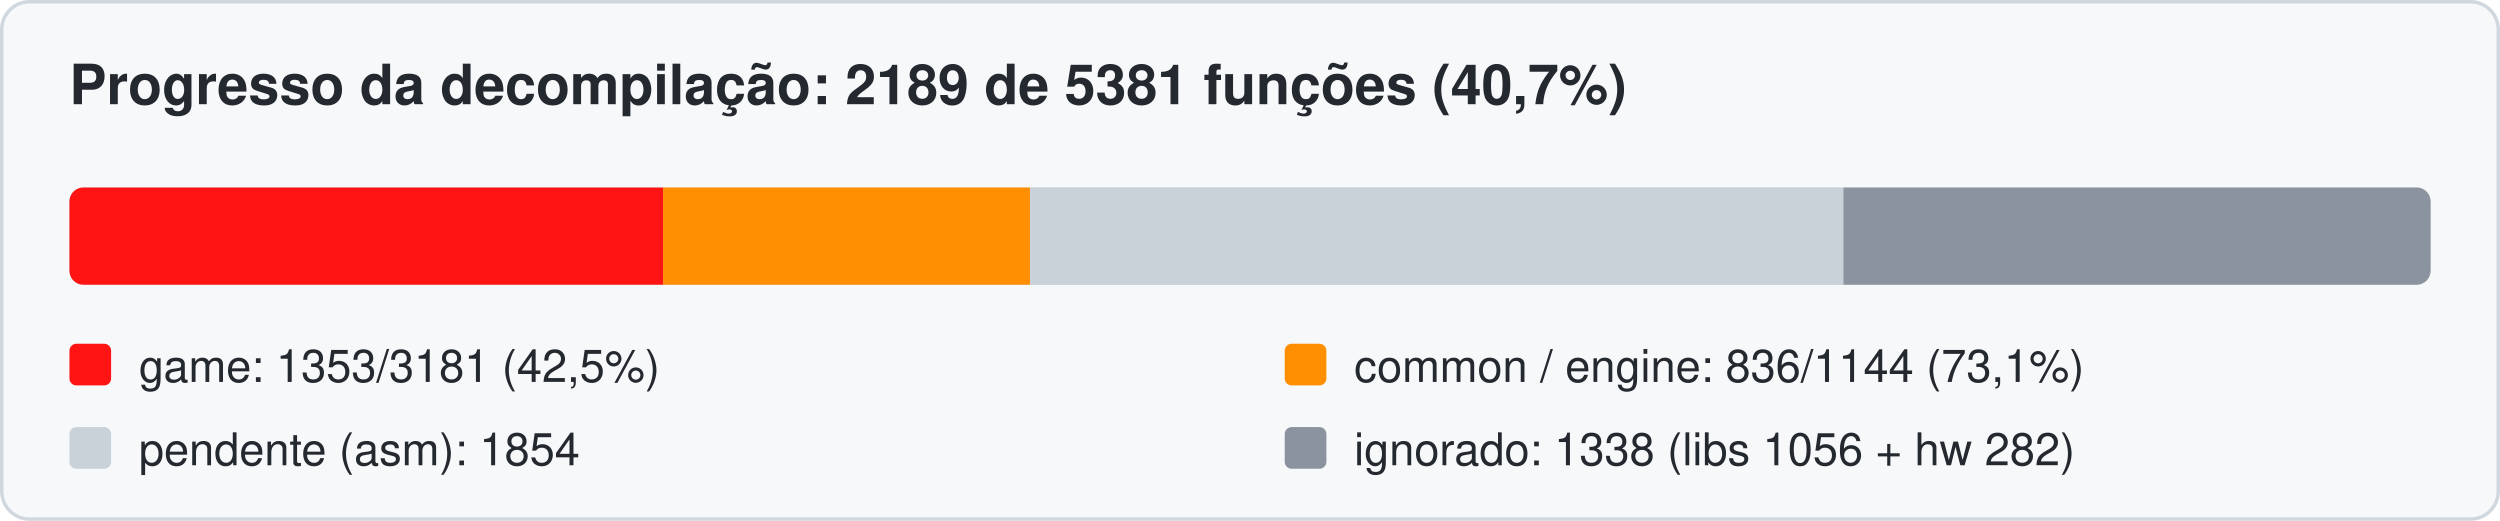
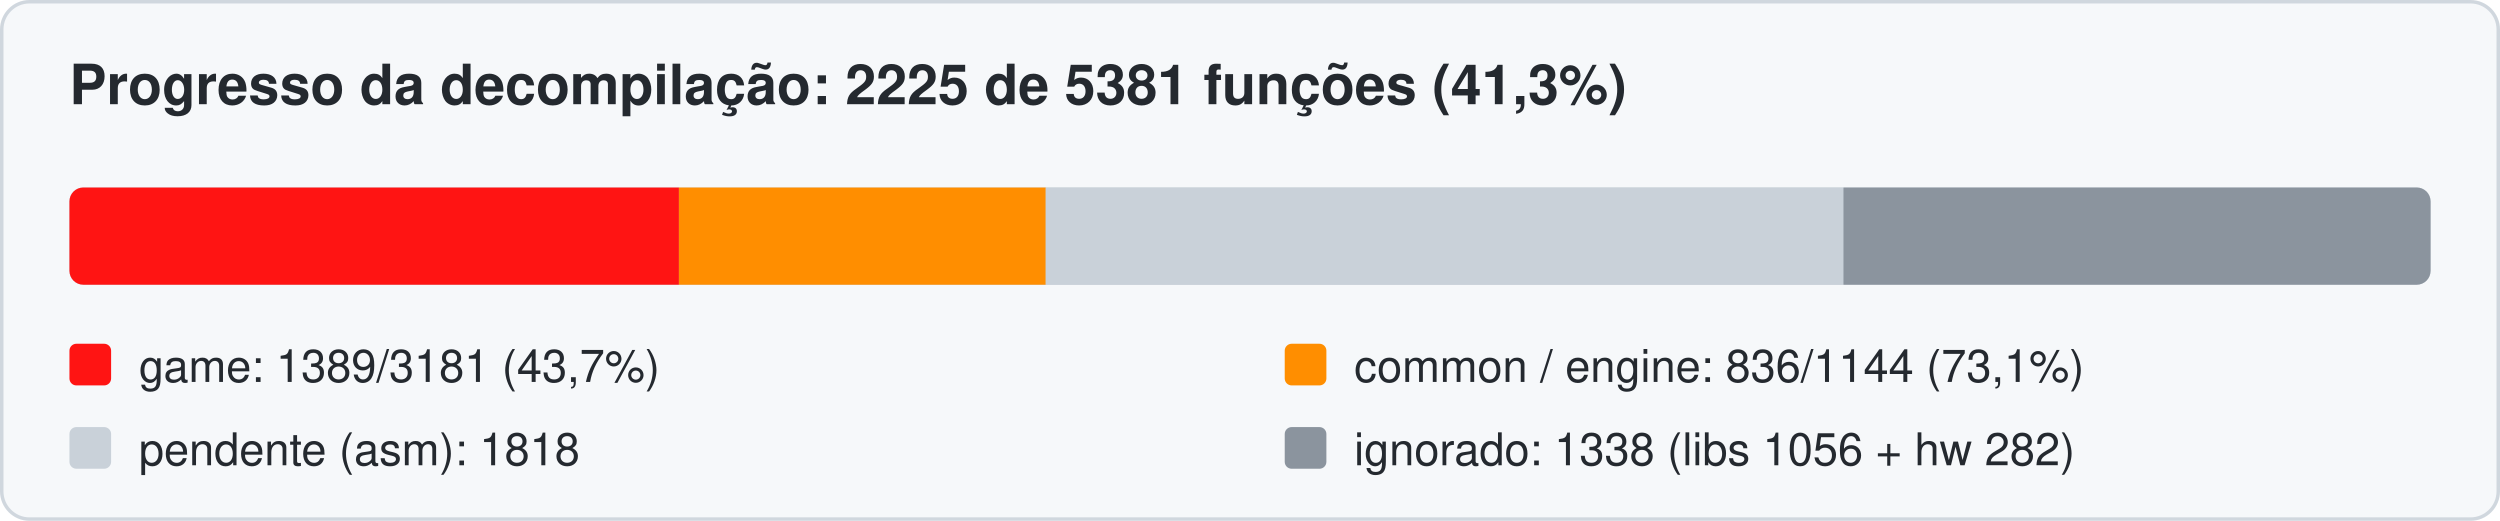
- <svg xmlns="http://www.w3.org/2000/svg" width="720" height="150" viewBox="0 0 720 150" role="img" aria-label="War of the Monsters: 2189 de 5381 funcoes decompiladas (40,7%), 1338 ignoradas">
+ <svg xmlns="http://www.w3.org/2000/svg" width="720" height="150" viewBox="0 0 720 150" role="img" aria-label="War of the Monsters: 2225 de 5381 funcoes decompiladas (41,3%), 1338 ignoradas">
  <rect x="0.5" y="0.5" width="719" height="149" rx="8" fill="#f6f8fa" stroke="#d0d7de" />
  <g font-family="-apple-system, 'Segoe UI', Helvetica, Arial, sans-serif">
-     <text x="20" y="30" font-size="16" font-weight="600" fill="#24292f">Progresso da decompilação: 2189 de 5381 funções (40,7%)</text>
+     <text x="20" y="30" font-size="16" font-weight="600" fill="#24292f">Progresso da decompilação: 2225 de 5381 funções (41,3%)</text>
    <rect x="20" y="54" width="680" height="28" rx="4" fill="#c9d1d9" />
    <clipPath id="r">
      <rect x="20" y="54" width="680" height="28" rx="4" />
    </clipPath>
    <g clip-path="url(#r)">
-       <rect x="20.00" y="54" width="170.98" height="28" fill="#ff1413" />
-       <rect x="190.98" y="54" width="105.65" height="28" fill="#ff8e00" />
-       <rect x="296.63" y="54" width="234.29" height="28" fill="#c9d1d9" />
+       <rect x="20.00" y="54" width="175.53" height="28" fill="#ff1413" />
+       <rect x="195.53" y="54" width="105.65" height="28" fill="#ff8e00" />
+       <rect x="301.17" y="54" width="229.74" height="28" fill="#c9d1d9" />
      <rect x="530.92" y="54" width="169.08" height="28" fill="#8b949e" />
    </g>
    <rect x="20" y="99" width="12" height="12" rx="2" fill="#ff1413" />
-     <text x="40" y="110" font-size="13" fill="#24292f">game: 1353/3181 (42,5%)</text>
+     <text x="40" y="110" font-size="13" fill="#24292f">game: 1389/3181 (43,7%)</text>
    <rect x="370" y="99" width="12" height="12" rx="2" fill="#ff8e00" />
    <text x="390" y="110" font-size="13" fill="#24292f">common / engine: 836/1144 (73,1%)</text>
    <rect x="20" y="123" width="12" height="12" rx="2" fill="#c9d1d9" />
-     <text x="40" y="134" font-size="13" fill="#24292f">pendente (asm): 1854</text>
+     <text x="40" y="134" font-size="13" fill="#24292f">pendente (asm): 1818</text>
    <rect x="370" y="123" width="12" height="12" rx="2" fill="#8b949e" />
    <text x="390" y="134" font-size="13" fill="#24292f">ignorado: 1338 (libs 1056 + hw 282)</text>
  </g>
</svg>
